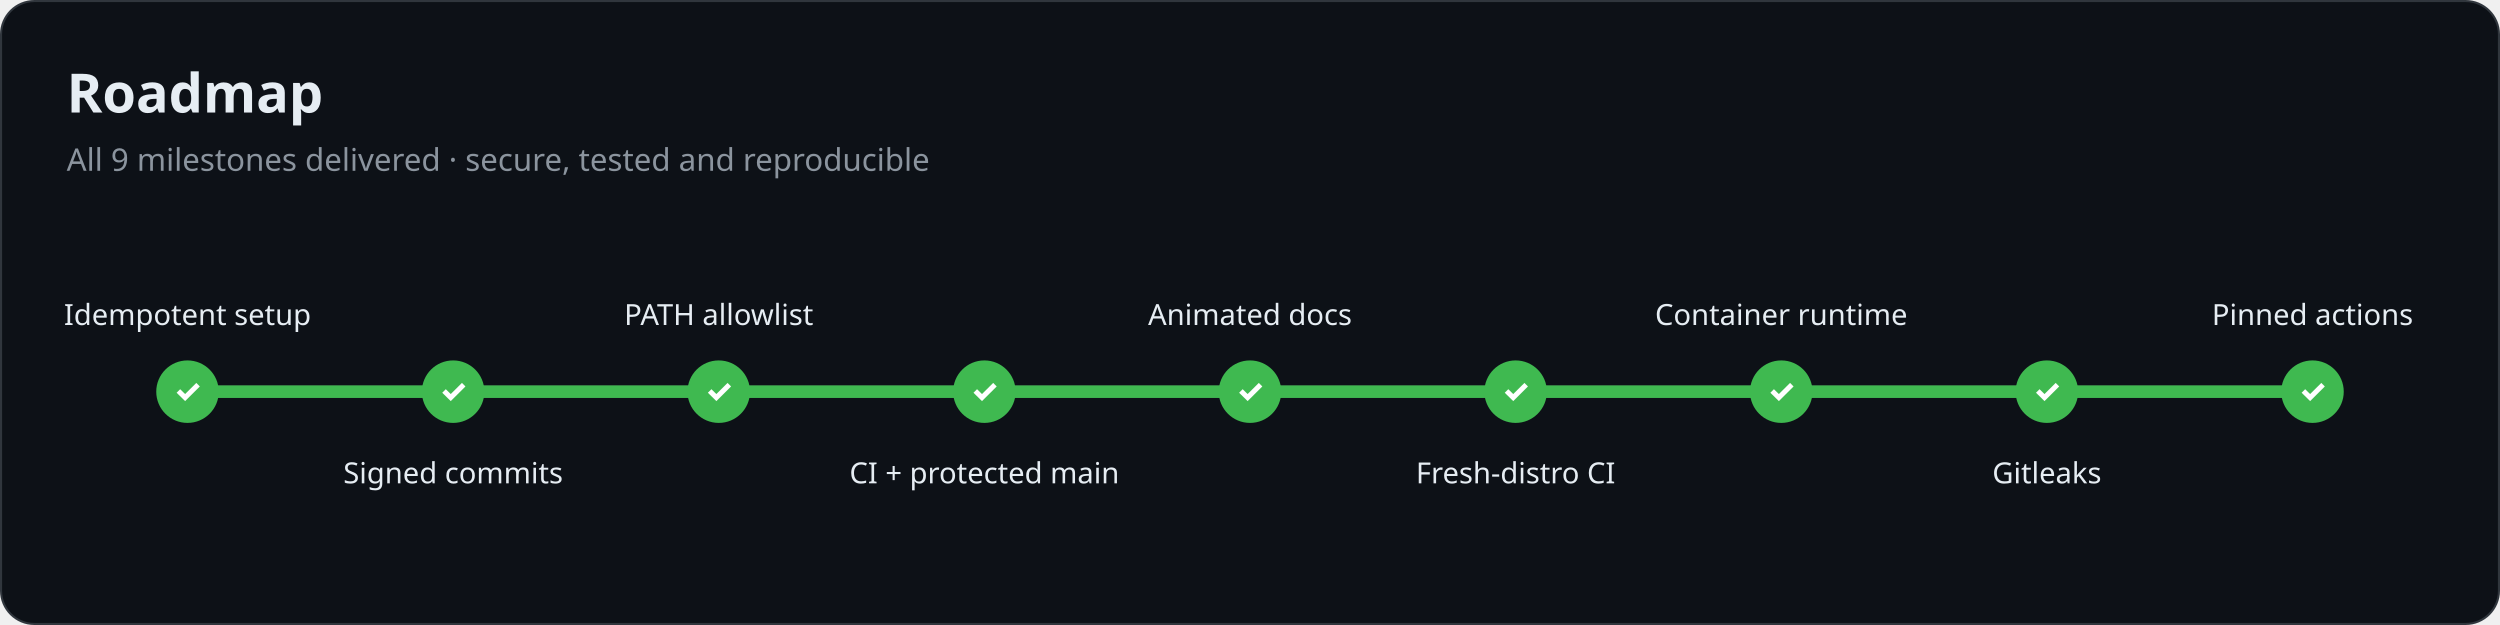
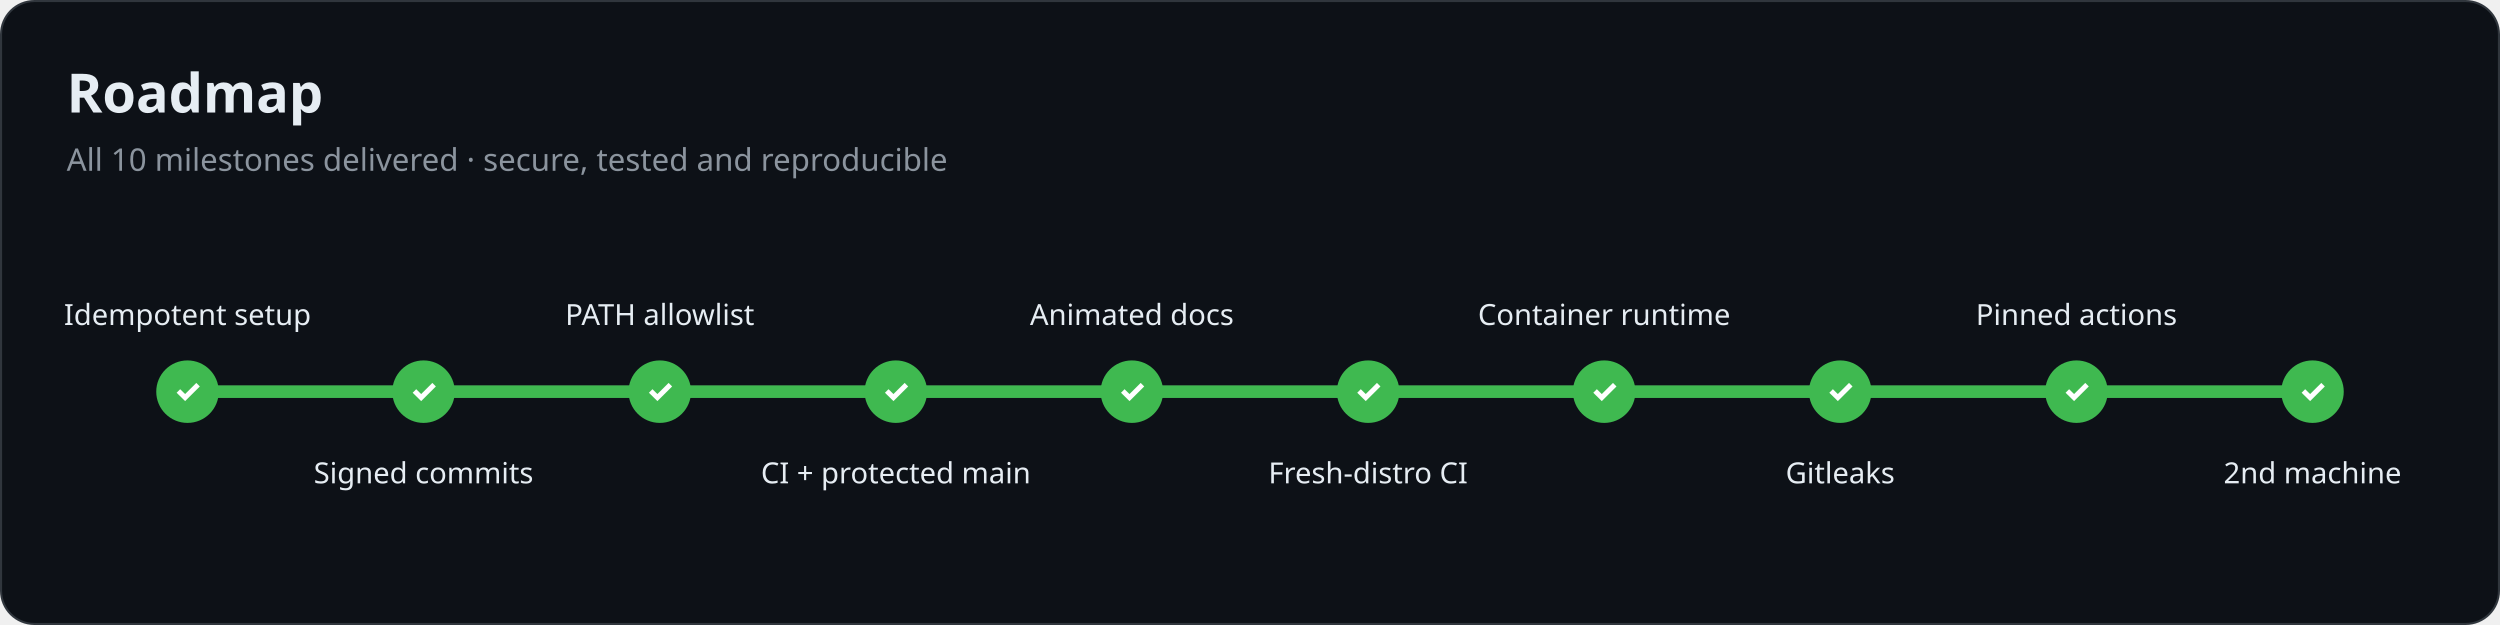
<svg xmlns="http://www.w3.org/2000/svg" width="1200" height="300" viewBox="0 0 1200 300" role="img" aria-labelledby="title desc">
  <style>text { font-family: -apple-system, BlinkMacSystemFont, 'Segoe UI', 'Noto Sans', Helvetica, Arial, sans-serif; } .title { font-size: 26px; font-weight: 800; fill: #e6edf3; } .sub { font-size: 15px; fill: #8b949e; } .mono { font-family: ui-monospace, SFMono-Regular, 'Cascadia Code', Consolas, 'DejaVu Sans Mono', 'Liberation Mono', monospace; }  .label { font-size: 14px; fill: #8b949e; } .label.done { fill: #e6edf3; } .label.next { fill: #22d3ee; font-weight: 700; } .check { font-size: 15px; font-weight: 800; fill: #ffffff; } .rfill { transform-box: fill-box; transform-origin: left center; animation: grow 1.4s 0.3s linear both; } @keyframes grow { from { transform: scaleX(0); } to { transform: scaleX(1); } } .pop { transform-box: fill-box; transform-origin: center; animation: pop 0.45s cubic-bezier(.3,1.6,.5,1) both; } @keyframes pop { from { opacity: 0; transform: scale(0.4); } to { opacity: 1; transform: scale(1); } } .fade { animation: fade 0.5s ease-out both; } @keyframes fade { from { opacity: 0; } to { opacity: 1; } } .ring { fill: none; stroke: #22d3ee; stroke-width: 2; opacity: 0; transform-box: fill-box; transform-origin: center; animation: ring 2s 2.2s ease-out infinite; } @keyframes ring { 0% { transform: scale(0.9); opacity: 0.7; } 100% { transform: scale(2); opacity: 0; } } @media (prefers-reduced-motion: reduce) { * { animation: none !important; } }</style>
  <rect x="0.5" y="0.5" width="1199" height="299" rx="16" fill="#0d1117" stroke="#30363d" />
  <text x="32" y="54" class="title">Roadmap</text>
-   <text x="32" y="82" class="sub">All 9 milestones delivered · secure, tested and reproducible</text>
+   <text x="32" y="82" class="sub">All 10 milestones delivered · secure, tested and reproducible</text>
  <rect x="90" y="185" width="1020" height="6" rx="3" fill="#30363d" />
  <rect class="rfill" x="90" y="185" width="1020.0" height="6" rx="3" fill="#3fb950" />
  <g class="pop" style="animation-delay:0.30s">
    <circle cx="90.0" cy="188" r="15" fill="#3fb950" />
    <text x="90.0" y="193" text-anchor="middle" class="check">✓</text>
  </g>
  <text x="90.0" y="156" text-anchor="middle" class="label done fade" style="animation-delay:0.30s">Idempotent setup</text>
-   <g class="pop" style="animation-delay:0.47s">
-     <circle cx="217.5" cy="188" r="15" fill="#3fb950" />
-     <text x="217.5" y="193" text-anchor="middle" class="check">✓</text>
+   <g class="pop" style="animation-delay:0.46s">
+     <circle cx="203.3" cy="188" r="15" fill="#3fb950" />
+     <text x="203.3" y="193" text-anchor="middle" class="check">✓</text>
  </g>
-   <text x="217.5" y="232" text-anchor="middle" class="label done fade" style="animation-delay:0.47s">Signed commits</text>
-   <g class="pop" style="animation-delay:0.65s">
-     <circle cx="345.0" cy="188" r="15" fill="#3fb950" />
-     <text x="345.0" y="193" text-anchor="middle" class="check">✓</text>
+   <text x="203.3" y="232" text-anchor="middle" class="label done fade" style="animation-delay:0.46s">Signed commits</text>
+   <g class="pop" style="animation-delay:0.61s">
+     <circle cx="316.7" cy="188" r="15" fill="#3fb950" />
+     <text x="316.7" y="193" text-anchor="middle" class="check">✓</text>
  </g>
-   <text x="345.0" y="156" text-anchor="middle" class="label done fade" style="animation-delay:0.65s">PATH allowlist</text>
-   <g class="pop" style="animation-delay:0.82s">
-     <circle cx="472.5" cy="188" r="15" fill="#3fb950" />
-     <text x="472.5" y="193" text-anchor="middle" class="check">✓</text>
+   <text x="316.7" y="156" text-anchor="middle" class="label done fade" style="animation-delay:0.61s">PATH allowlist</text>
+   <g class="pop" style="animation-delay:0.77s">
+     <circle cx="430.0" cy="188" r="15" fill="#3fb950" />
+     <text x="430.0" y="193" text-anchor="middle" class="check">✓</text>
  </g>
-   <text x="472.5" y="232" text-anchor="middle" class="label done fade" style="animation-delay:0.82s">CI + protected main</text>
-   <g class="pop" style="animation-delay:1.00s">
-     <circle cx="600.0" cy="188" r="15" fill="#3fb950" />
-     <text x="600.0" y="193" text-anchor="middle" class="check">✓</text>
+   <text x="430.0" y="232" text-anchor="middle" class="label done fade" style="animation-delay:0.77s">CI + protected main</text>
+   <g class="pop" style="animation-delay:0.92s">
+     <circle cx="543.3" cy="188" r="15" fill="#3fb950" />
+     <text x="543.3" y="193" text-anchor="middle" class="check">✓</text>
  </g>
-   <text x="600.0" y="156" text-anchor="middle" class="label done fade" style="animation-delay:1.00s">Animated docs</text>
-   <g class="pop" style="animation-delay:1.18s">
-     <circle cx="727.5" cy="188" r="15" fill="#3fb950" />
-     <text x="727.5" y="193" text-anchor="middle" class="check">✓</text>
+   <text x="543.3" y="156" text-anchor="middle" class="label done fade" style="animation-delay:0.92s">Animated docs</text>
+   <g class="pop" style="animation-delay:1.08s">
+     <circle cx="656.7" cy="188" r="15" fill="#3fb950" />
+     <text x="656.7" y="193" text-anchor="middle" class="check">✓</text>
  </g>
-   <text x="727.5" y="232" text-anchor="middle" class="label done fade" style="animation-delay:1.18s">Fresh-distro CI</text>
-   <g class="pop" style="animation-delay:1.35s">
-     <circle cx="855.0" cy="188" r="15" fill="#3fb950" />
-     <text x="855.0" y="193" text-anchor="middle" class="check">✓</text>
+   <text x="656.7" y="232" text-anchor="middle" class="label done fade" style="animation-delay:1.08s">Fresh-distro CI</text>
+   <g class="pop" style="animation-delay:1.23s">
+     <circle cx="770.0" cy="188" r="15" fill="#3fb950" />
+     <text x="770.0" y="193" text-anchor="middle" class="check">✓</text>
  </g>
-   <text x="855.0" y="156" text-anchor="middle" class="label done fade" style="animation-delay:1.35s">Container runtime</text>
-   <g class="pop" style="animation-delay:1.52s">
-     <circle cx="982.5" cy="188" r="15" fill="#3fb950" />
-     <text x="982.5" y="193" text-anchor="middle" class="check">✓</text>
+   <text x="770.0" y="156" text-anchor="middle" class="label done fade" style="animation-delay:1.23s">Container runtime</text>
+   <g class="pop" style="animation-delay:1.39s">
+     <circle cx="883.3" cy="188" r="15" fill="#3fb950" />
+     <text x="883.3" y="193" text-anchor="middle" class="check">✓</text>
  </g>
-   <text x="982.5" y="232" text-anchor="middle" class="label done fade" style="animation-delay:1.52s">Gitleaks</text>
+   <text x="883.3" y="232" text-anchor="middle" class="label done fade" style="animation-delay:1.39s">Gitleaks</text>
+   <g class="pop" style="animation-delay:1.54s">
+     <circle cx="996.7" cy="188" r="15" fill="#3fb950" />
+     <text x="996.7" y="193" text-anchor="middle" class="check">✓</text>
+   </g>
+   <text x="996.7" y="156" text-anchor="middle" class="label done fade" style="animation-delay:1.54s">Pinned actions</text>
  <g class="pop" style="animation-delay:1.70s">
    <circle cx="1110.0" cy="188" r="15" fill="#3fb950" />
    <text x="1110.0" y="193" text-anchor="middle" class="check">✓</text>
  </g>
-   <text x="1110.0" y="156" text-anchor="middle" class="label done fade" style="animation-delay:1.70s">Pinned actions</text>
+   <text x="1110.0" y="232" text-anchor="middle" class="label done fade" style="animation-delay:1.70s">2nd machine</text>
</svg>
